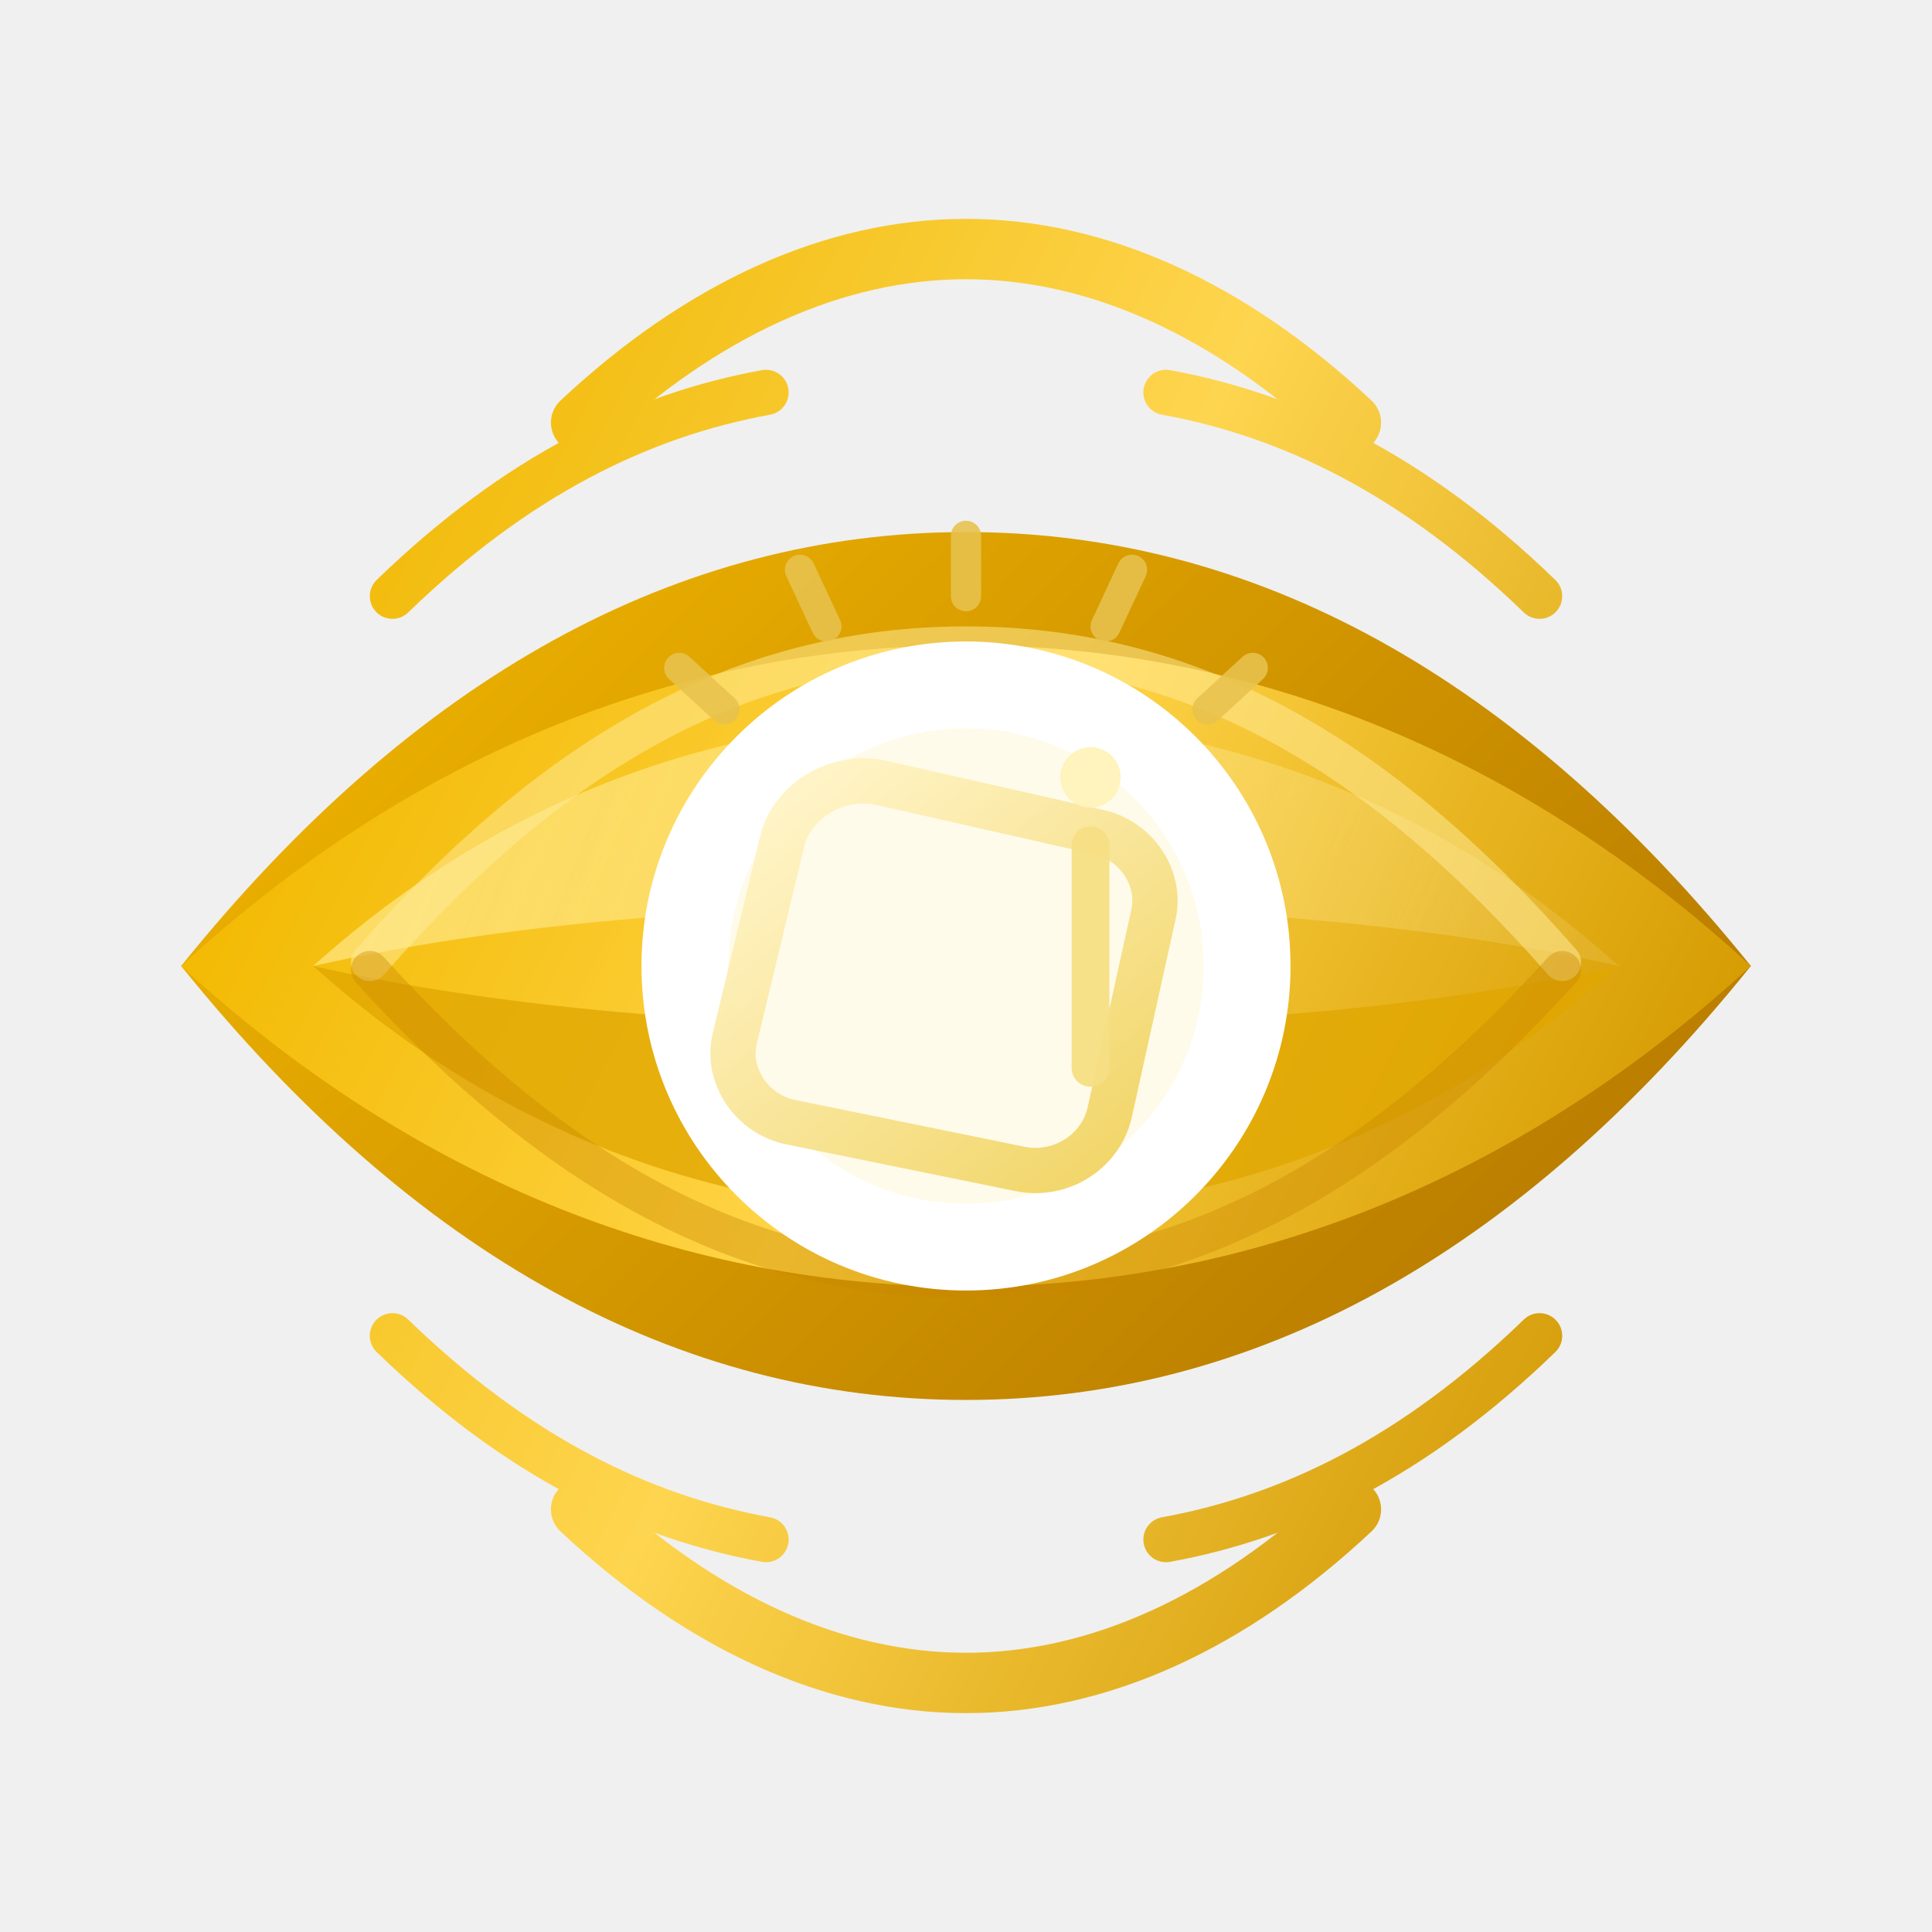
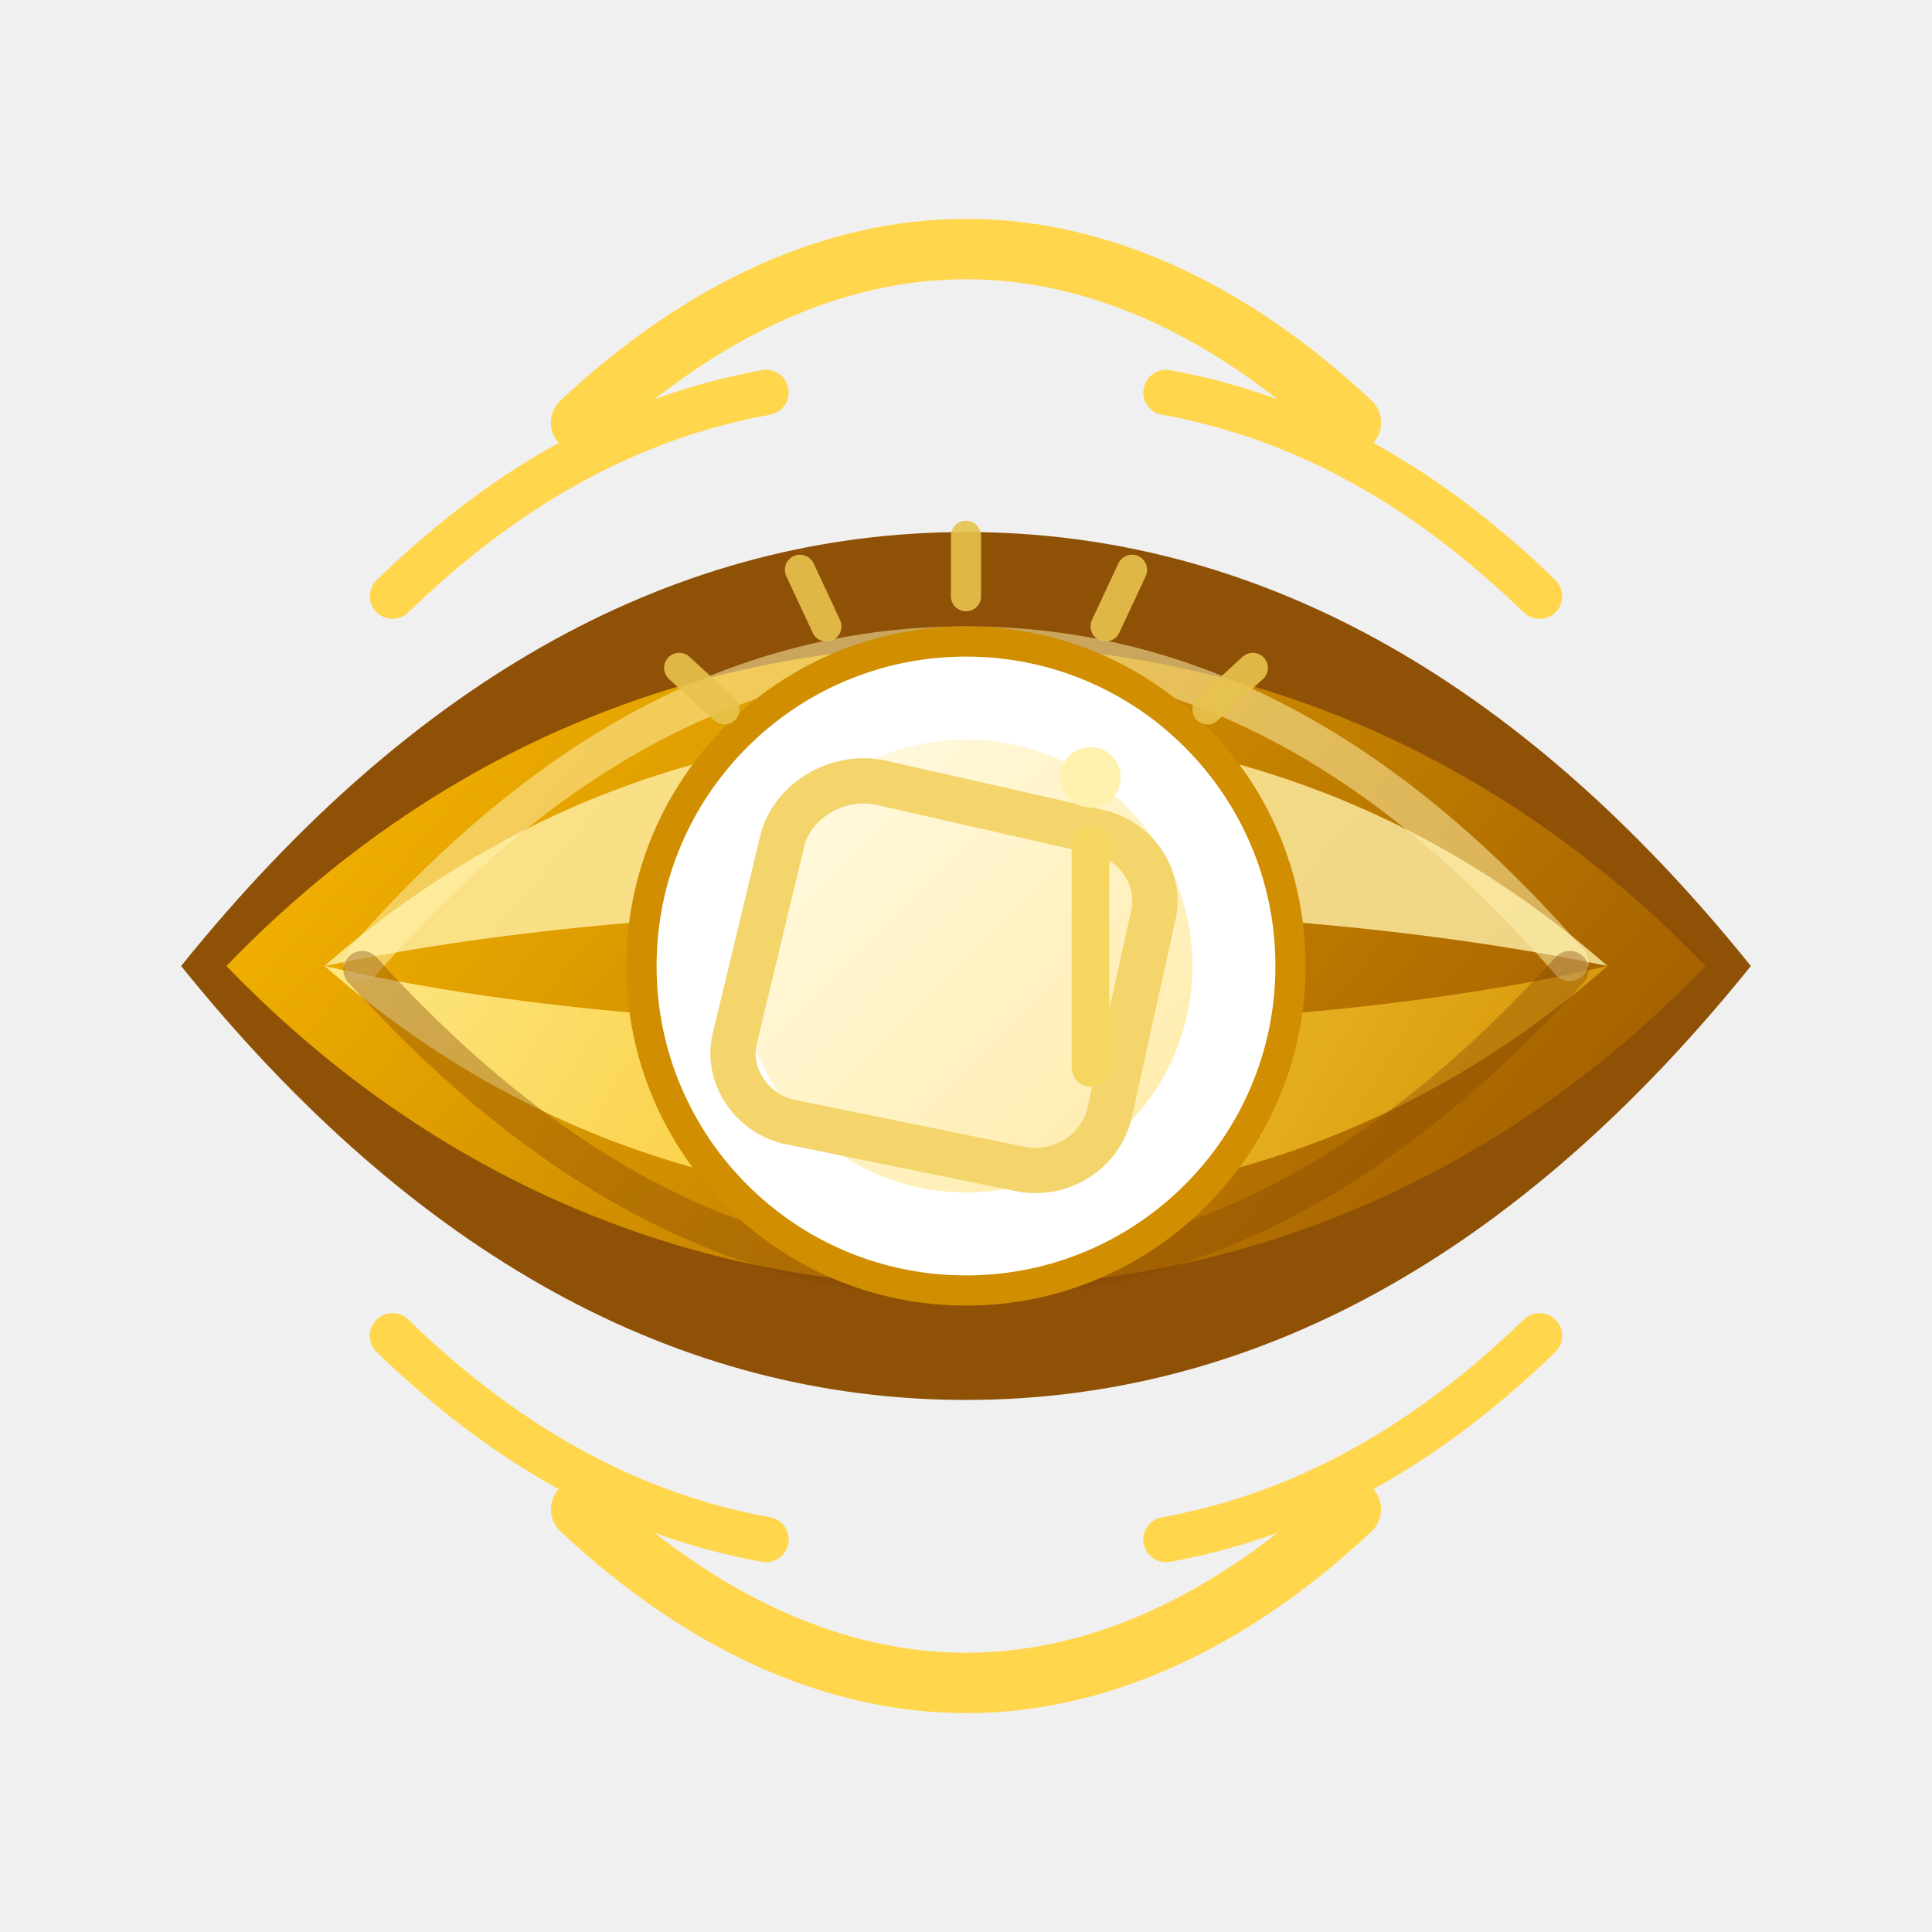
<svg xmlns="http://www.w3.org/2000/svg" width="512" height="512" viewBox="0 0 512 512" fill="none">
  <defs>
-     <linearGradient id="goldBody" x1="82" y1="168" x2="430" y2="344" gradientUnits="userSpaceOnUse">
-       <stop offset="0" stop-color="#F2B900" />
-       <stop offset="0.48" stop-color="#FFD447" />
-       <stop offset="1" stop-color="#D49A00" />
+     <linearGradient id="goldBody" x1="110" y1="168" x2="412" y2="346" gradientUnits="userSpaceOnUse">
+       <stop offset="0" stop-color="#FFF2A0" />
+       <stop offset="0.44" stop-color="#FFD74A" />
+       <stop offset="1" stop-color="#D69400" />
    </linearGradient>
-     <linearGradient id="goldShine" x1="118" y1="196" x2="394" y2="308" gradientUnits="userSpaceOnUse">
-       <stop offset="0" stop-color="#FFE784" stop-opacity="0.9" />
-       <stop offset="1" stop-color="#FFF1B0" stop-opacity="0.18" />
+     <linearGradient id="goldDeep" x1="126" y1="154" x2="396" y2="382" gradientUnits="userSpaceOnUse">
+       <stop offset="0" stop-color="#F3B200" />
+       <stop offset="1" stop-color="#9C5800" />
    </linearGradient>
-     <linearGradient id="goldDeep" x1="145" y1="146" x2="372" y2="374" gradientUnits="userSpaceOnUse">
-       <stop offset="0" stop-color="#E9AE00" />
-       <stop offset="1" stop-color="#B97C00" />
-     </linearGradient>
-     <linearGradient id="signal" x1="214" y1="208" x2="306" y2="298" gradientUnits="userSpaceOnUse">
-       <stop offset="0" stop-color="#FFF4C7" />
-       <stop offset="1" stop-color="#F2D66A" />
+     <linearGradient id="innerGlow" x1="190" y1="192" x2="322" y2="322" gradientUnits="userSpaceOnUse">
+       <stop offset="0" stop-color="#FFFCE7" />
+       <stop offset="1" stop-color="#FFE8A0" />
    </linearGradient>
  </defs>
-   <g fill="none" stroke="url(#goldBody)" stroke-linecap="round" opacity="0.95">
+   <g fill="none" stroke="#FFD548" stroke-linecap="round" opacity="0.98">
    <path d="M154 112C186 82 221 66 256 66C291 66 326 82 358 112" stroke-width="16" />
    <path d="M104 158C137 126 170 110 203 104" stroke-width="12" />
    <path d="M408 158C375 126 342 110 309 104" stroke-width="12" />
    <path d="M154 400C186 430 221 446 256 446C291 446 326 430 358 400" stroke-width="16" />
    <path d="M104 354C137 386 170 402 203 408" stroke-width="12" />
    <path d="M408 354C375 386 342 402 309 408" stroke-width="12" />
  </g>
-   <path d="M48 256C110 179 180 141 256 141C332 141 402 179 464 256C402 333 332 371 256 371C180 371 110 333 48 256Z" fill="url(#goldDeep)" />
-   <path d="M48 256C111 198 183 171 256 171C329 171 401 198 464 256C401 314 329 341 256 341C183 341 111 314 48 256Z" fill="url(#goldBody)" />
-   <path d="M83 256C132 212 190 190 256 190C322 190 380 212 429 256C380 245 322 240 256 240C190 240 132 245 83 256Z" fill="url(#goldShine)" opacity="0.8" />
-   <path d="M83 256C132 267 190 272 256 272C322 272 380 267 429 256C380 300 322 322 256 322C190 322 132 300 83 256Z" fill="#E0A700" opacity="0.78" />
-   <path d="M98 255C147 199 197 171 256 171C315 171 365 199 414 255" stroke="#FFEB9A" stroke-width="10" stroke-linecap="round" opacity="0.52" />
-   <path d="M98 257C147 311 197 339 256 339C315 339 365 311 414 257" stroke="#C98500" stroke-width="10" stroke-linecap="round" opacity="0.38" />
+   <path d="M48 256C110 179 180 141 256 141C332 141 402 179 464 256C402 333 332 371 256 371C180 371 110 333 48 256Z" fill="#8F5106" />
+   <path d="M60 256C116 198 185 171 256 171C327 171 396 198 452 256C396 314 327 341 256 341C185 341 116 314 60 256Z" fill="url(#goldDeep)" />
+   <path d="M86 256C134 214 191 193 256 193C321 193 378 214 426 256C378 246 321 241 256 241C191 241 134 246 86 256Z" fill="#FFF0A8" opacity="0.8" />
+   <path d="M86 256C134 267 191 272 256 272C321 272 378 267 426 256C378 298 321 319 256 319C191 319 134 298 86 256Z" fill="url(#goldBody)" opacity="0.9" />
+   <path d="M96 255C145 199 197 171 256 171C315 171 367 199 416 255" stroke="#FFF2AF" stroke-width="10" stroke-linecap="round" opacity="0.52" />
+   <path d="M96 257C145 311 197 339 256 339C315 339 367 311 416 257" stroke="#864705" stroke-width="10" stroke-linecap="round" opacity="0.38" />
  <circle cx="256" cy="256" r="86" fill="#FFFFFF" />
-   <circle cx="256" cy="256" r="63" fill="#FFF8DA" opacity="0.58" />
-   <path d="M228 210L287 217C297 218 305 227 304 237L298 290C297 301 287 309 276 308L214 302C204 301 196 292 197 282L204 229C205 218 216 209 228 210Z" fill="none" stroke="url(#signal)" stroke-width="12" stroke-linejoin="round" transform="rotate(6 256 256)" />
-   <path d="M289 224V283" stroke="#F6DE83" stroke-width="10" stroke-linecap="round" opacity="0.95" />
-   <circle cx="289" cy="206" r="8" fill="#FFF3BE" />
-   <g stroke="#E7C24D" stroke-width="8" stroke-linecap="round" opacity="0.88">
+   <circle cx="256" cy="256" r="60" fill="url(#innerGlow)" opacity="0.96" />
+   <circle cx="256" cy="256" r="86" stroke="#D08E00" stroke-width="8" />
+   <path d="M228 210L287 217C297 218 305 227 304 237L298 290C297 301 287 309 276 308L214 302C204 301 196 292 197 282L204 229C205 218 216 209 228 210Z" fill="none" stroke="#F3D56B" stroke-width="12" stroke-linejoin="round" transform="rotate(6 256 256)" />
+   <path d="M289 224V283" stroke="#F5D760" stroke-width="10" stroke-linecap="round" />
+   <circle cx="289" cy="206" r="8" fill="#FFF1AE" />
+   <g stroke="#E7C24D" stroke-width="8" stroke-linecap="round" opacity="0.9">
    <path d="M256 158V142" />
    <path d="M219 166L212 151" />
    <path d="M293 166L300 151" />
    <path d="M192 188L180 177" />
    <path d="M320 188L332 177" />
  </g>
</svg>
